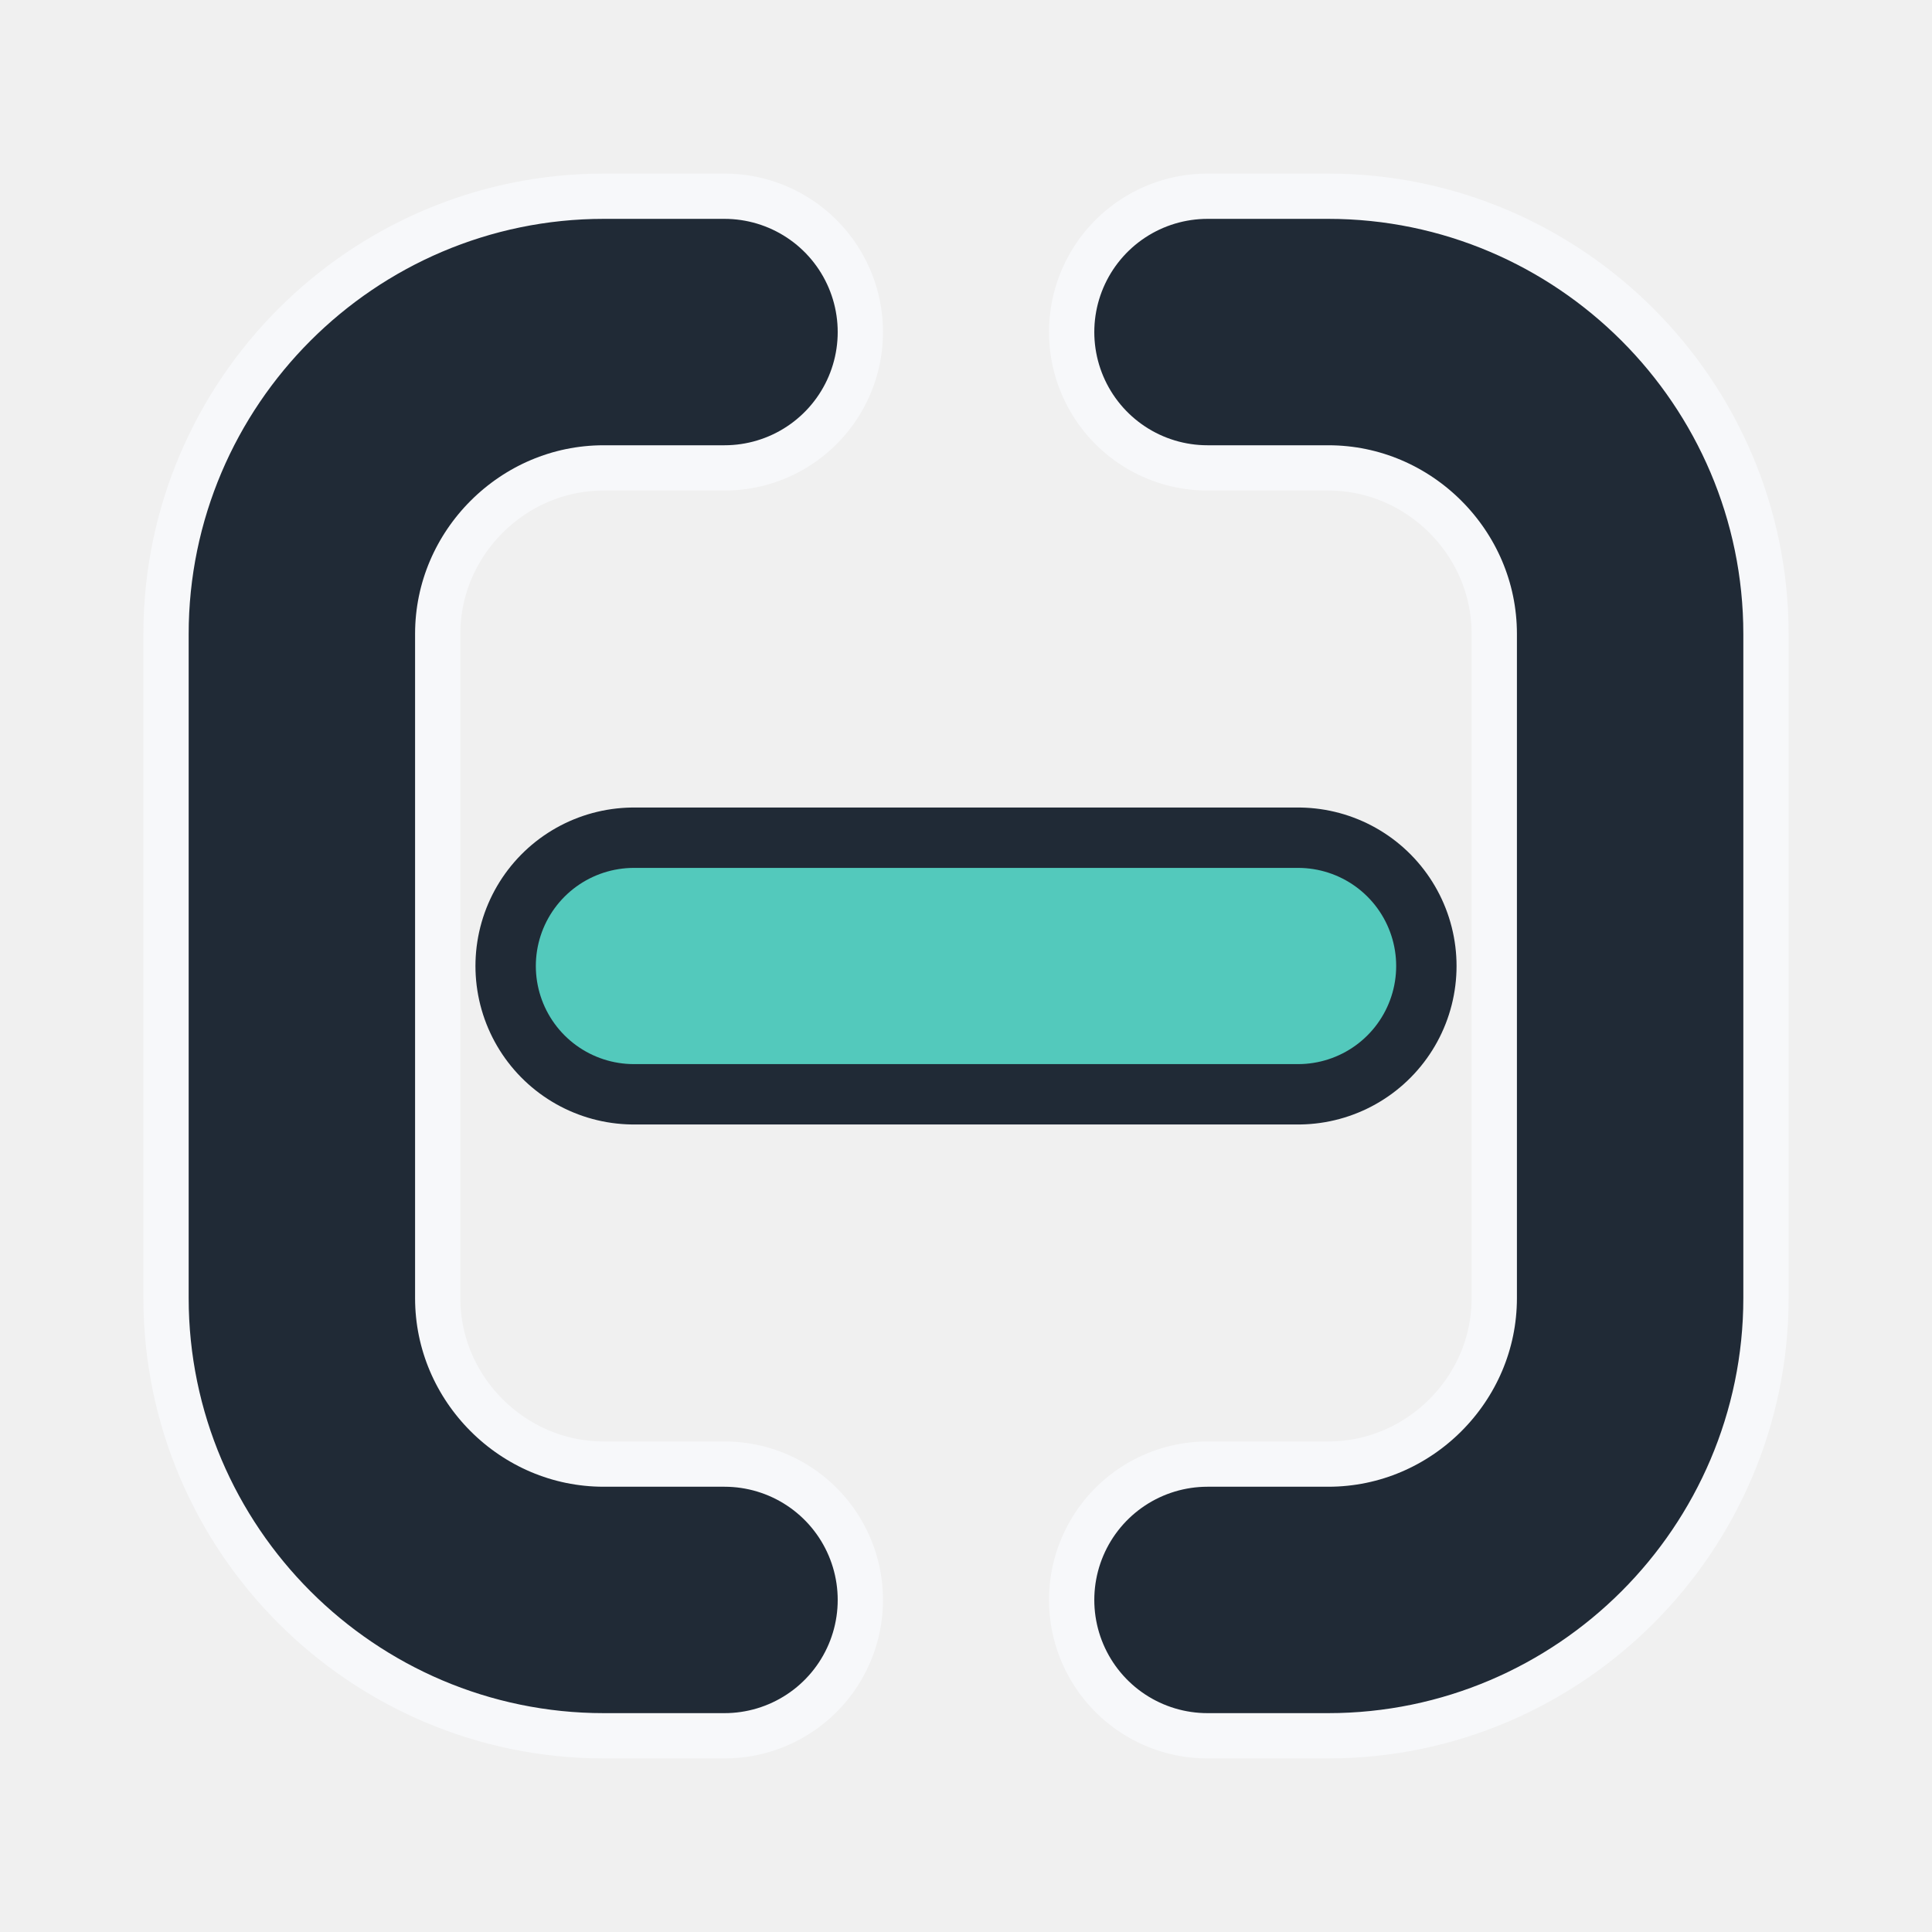
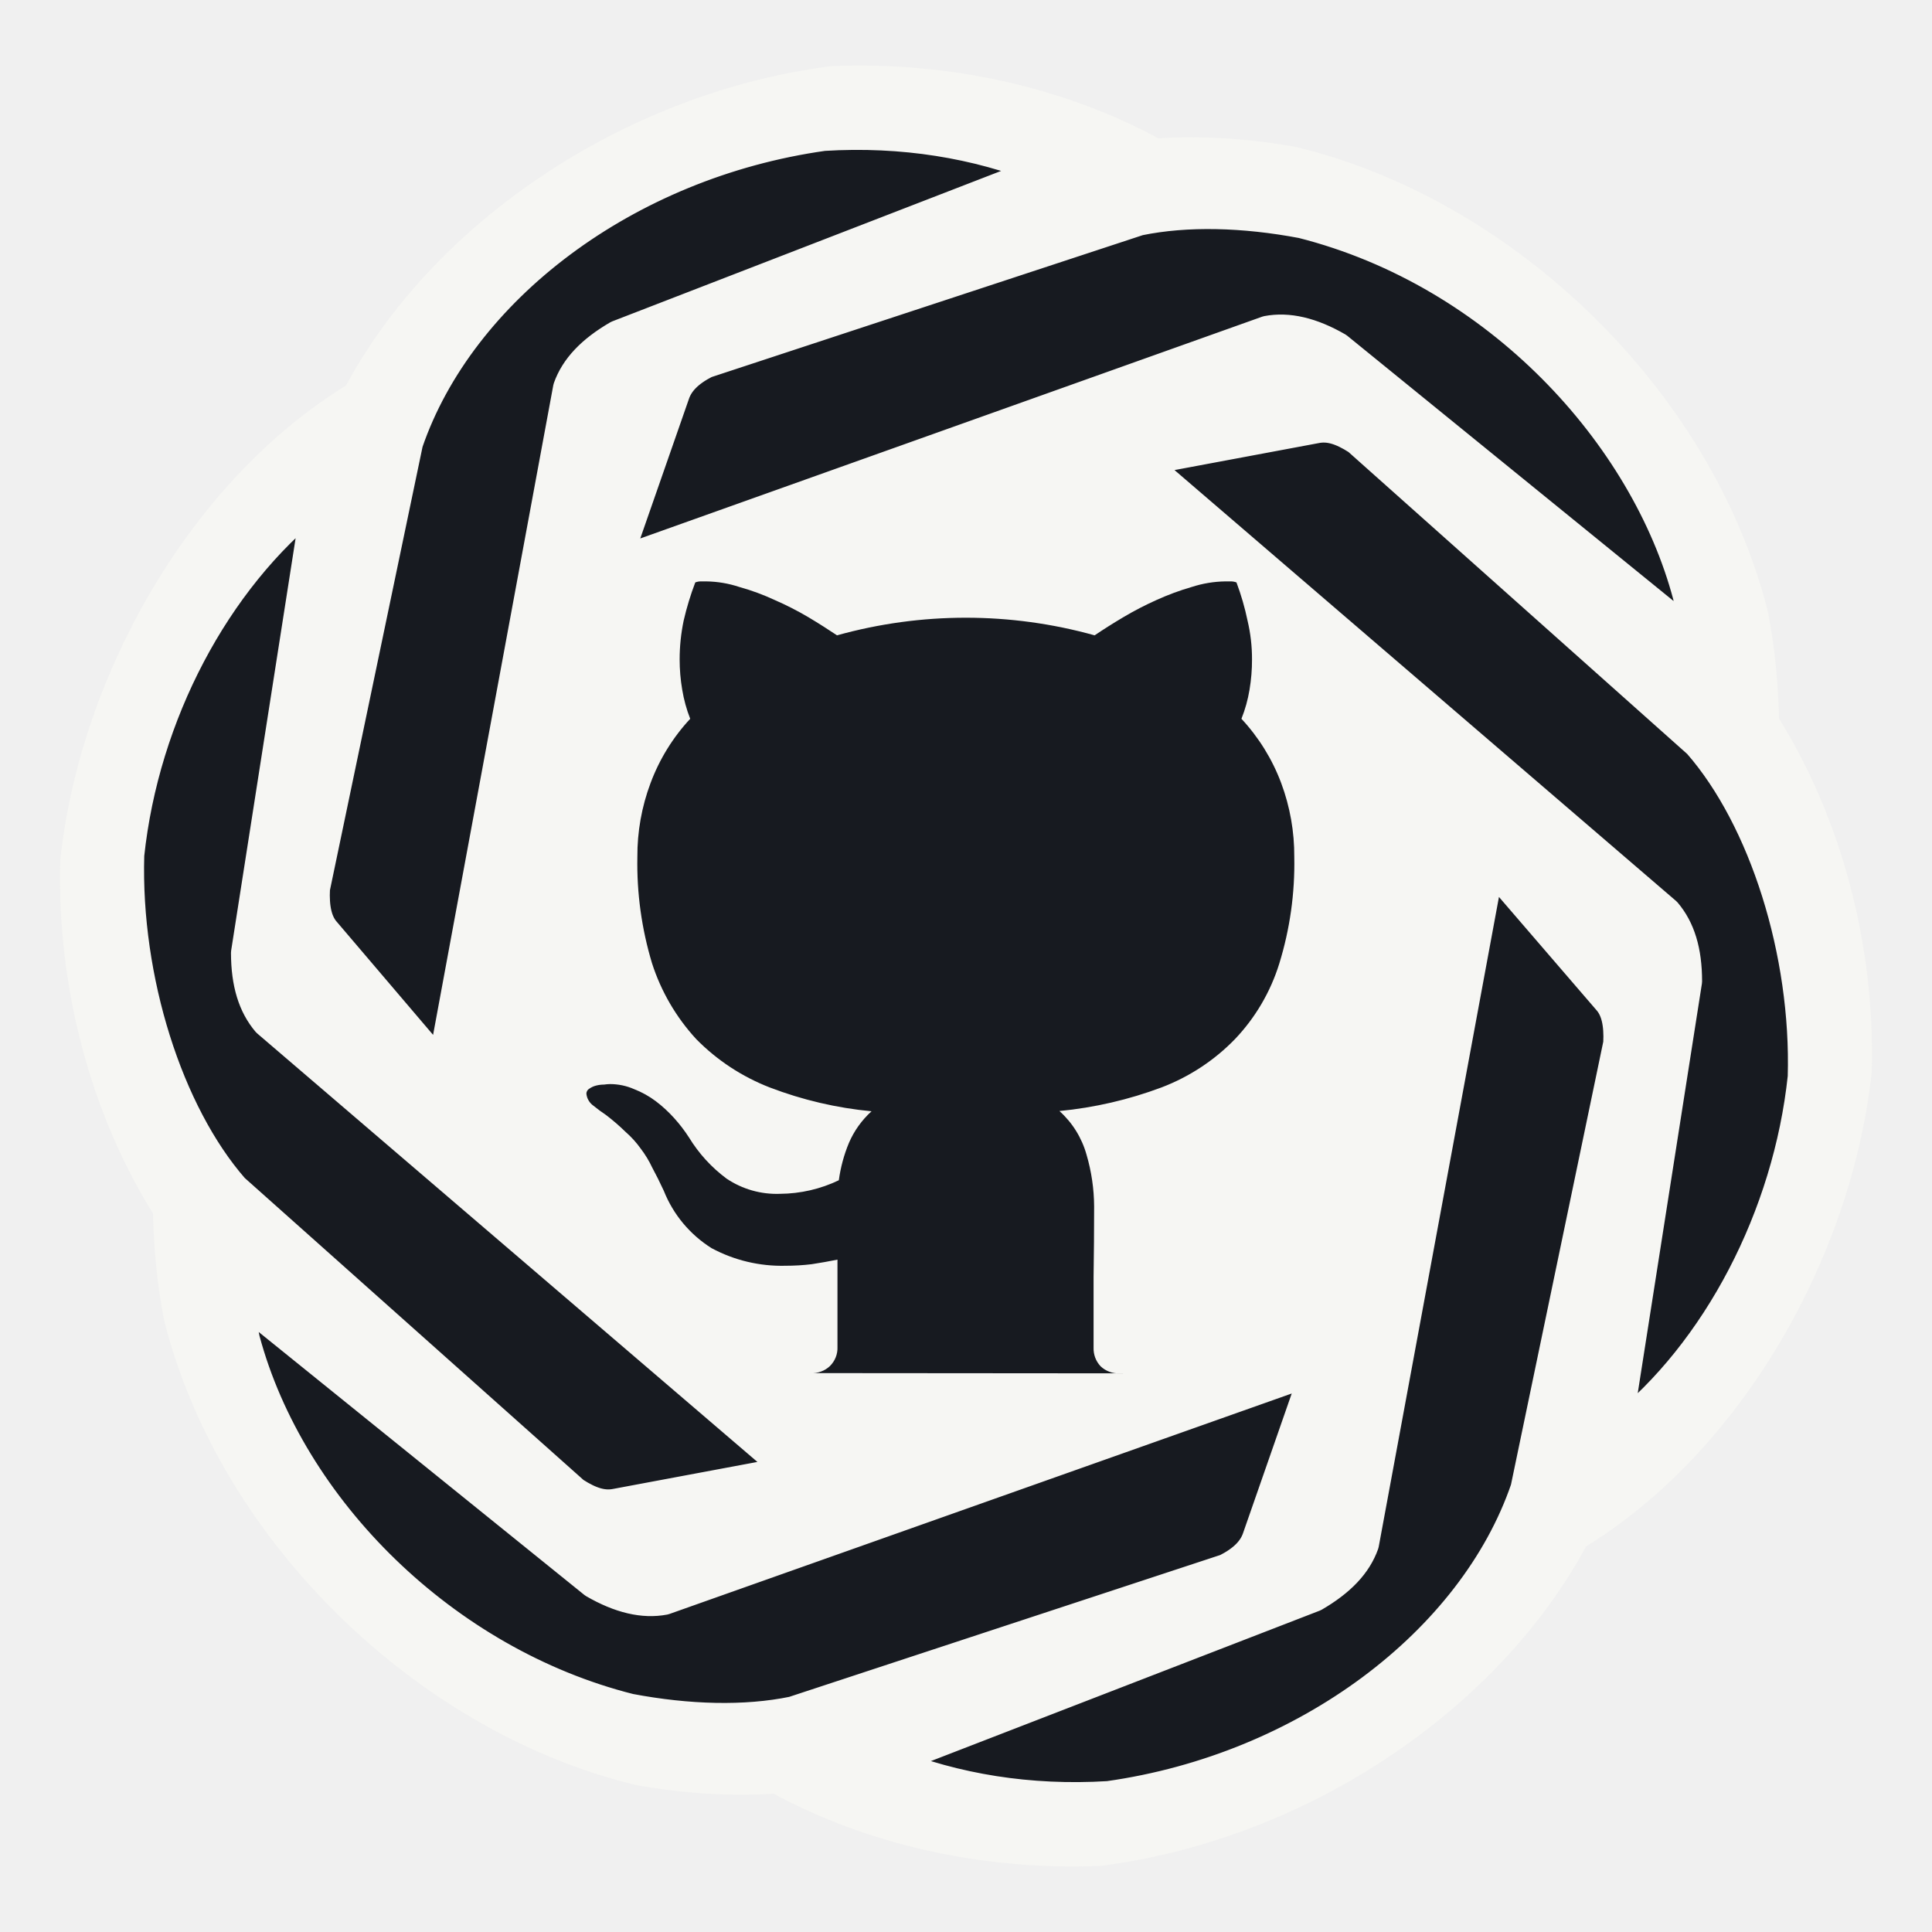
- <svg xmlns="http://www.w3.org/2000/svg" width="1024" height="1024" viewBox="0 0 256 256">
-   <g fill="none" stroke-linecap="round" stroke-linejoin="round">
-     <path d="M96 44H80C58 44 40 62 40 84V172C40 194 58 212 80 212H96M160 44H176C198 44 216 62 216 84V172C216 194 198 212 176 212H160" stroke="#f7f8fa" stroke-width="42" />
-     <path d="M96 44H80C58 44 40 62 40 84V172C40 194 58 212 80 212H96M160 44H176C198 44 216 62 216 84V172C216 194 198 212 176 212H160" stroke="#202a36" stroke-width="30" />
-     <path d="M84 128H172" stroke="#202a36" stroke-width="42" />
-     <path d="M84 128H172" stroke="#53c9bc" stroke-width="26" />
-   </g>
+ <svg xmlns="http://www.w3.org/2000/svg" width="1024" height="1024" viewBox="20 20 216 216" role="img" aria-labelledby="github-adapter-title github-adapter-description">
+   <defs>
+     <clipPath id="github-adapter-cat-crop">
+       <rect width="256" height="171" />
+     </clipPath>
+     <mask id="github-adapter-cutout" maskUnits="userSpaceOnUse" x="0" y="0" width="256" height="256" style="mask-type:luminance">
+       <rect width="256" height="256" fill="white" />
+       <path d="M15.163 22.351H15.07C15 22.355 14.93 22.345 14.865 22.32C14.799 22.296 14.739 22.259 14.688 22.211C14.641 22.161 14.604 22.103 14.58 22.039C14.556 21.975 14.545 21.907 14.547 21.839V20.433C14.554 19.965 14.558 19.494 14.558 19.017C14.556 18.669 14.505 18.322 14.407 17.988C14.313 17.651 14.126 17.348 13.865 17.114C14.562 17.047 15.248 16.888 15.903 16.643C16.456 16.432 16.957 16.104 17.369 15.679C17.776 15.252 18.079 14.736 18.254 14.172C18.467 13.483 18.568 12.764 18.554 12.043C18.557 11.539 18.469 11.039 18.293 10.567C18.115 10.091 17.845 9.655 17.499 9.283C17.574 9.095 17.628 8.9 17.661 8.7C17.694 8.501 17.711 8.299 17.71 8.097C17.711 7.837 17.681 7.577 17.621 7.324C17.567 7.064 17.493 6.809 17.4 6.561C17.365 6.547 17.327 6.54 17.289 6.54H17.179C16.95 6.543 16.723 6.581 16.505 6.652C16.265 6.721 16.03 6.809 15.802 6.912C15.575 7.014 15.354 7.128 15.141 7.255C14.926 7.382 14.736 7.504 14.568 7.617C12.886 7.148 11.107 7.148 9.425 7.617C9.254 7.504 9.067 7.382 8.853 7.255C8.636 7.127 8.412 7.012 8.181 6.912C7.953 6.806 7.718 6.719 7.476 6.652C7.262 6.581 7.039 6.543 6.814 6.54H6.705C6.667 6.54 6.63 6.547 6.595 6.561C6.5 6.81 6.423 7.064 6.363 7.324C6.31 7.578 6.283 7.837 6.283 8.097C6.283 8.299 6.3 8.501 6.334 8.7C6.367 8.9 6.42 9.095 6.494 9.283C6.148 9.655 5.879 10.092 5.702 10.567C5.525 11.039 5.436 11.539 5.439 12.043C5.425 12.76 5.524 13.475 5.731 14.162C5.912 14.726 6.214 15.244 6.615 15.679C7.03 16.101 7.53 16.429 8.081 16.643C8.734 16.893 9.418 17.053 10.114 17.119C9.92 17.295 9.765 17.511 9.662 17.752C9.563 17.99 9.496 18.24 9.461 18.496C9.095 18.672 8.693 18.764 8.287 18.767C7.909 18.781 7.536 18.675 7.222 18.465C6.921 18.242 6.665 17.962 6.47 17.642C6.383 17.507 6.285 17.379 6.178 17.26C6.065 17.134 5.941 17.019 5.806 16.917C5.674 16.818 5.528 16.737 5.374 16.677C5.222 16.61 5.058 16.576 4.893 16.576C4.852 16.577 4.812 16.58 4.773 16.586C4.718 16.586 4.664 16.593 4.611 16.607C4.565 16.619 4.521 16.639 4.481 16.667C4.463 16.677 4.448 16.691 4.438 16.708C4.427 16.726 4.422 16.746 4.421 16.766C4.426 16.814 4.44 16.861 4.465 16.902C4.489 16.944 4.522 16.98 4.562 17.008C4.654 17.082 4.731 17.139 4.793 17.179L4.822 17.2C4.956 17.303 5.084 17.414 5.205 17.532C5.317 17.63 5.418 17.741 5.505 17.863C5.595 17.981 5.673 18.109 5.736 18.244C5.809 18.378 5.886 18.532 5.967 18.707C6.155 19.18 6.489 19.581 6.921 19.852C7.374 20.095 7.882 20.216 8.397 20.203C8.571 20.203 8.746 20.193 8.919 20.172C9.091 20.145 9.262 20.116 9.434 20.081V21.825C9.437 21.895 9.425 21.966 9.399 22.031C9.373 22.097 9.333 22.156 9.283 22.206C9.232 22.254 9.172 22.291 9.106 22.315C9.04 22.339 8.971 22.35 8.901 22.346H8.839Z" transform="translate(60.8 48.376) scale(5.6)" fill="black" />
+     </mask>
+   </defs>
+   <path d="M142.95 227.007C165.75 224.055 186.669 209.645 196.113 191.755C213.245 181.413 225.477 160.073 227.675 139.657C228.003 125.819 224.335 111.962 217.309 100.815C217.233 96.753 216.867 92.743 216.092 88.736C209.86 64.196 187.853 43.536 164.44 37.972C159.241 37.064 154.209 36.742 149.137 37.085C139.133 31.581 126.506 28.439 113.05 28.993C90.25 31.945 69.331 46.354 59.887 64.244C42.755 74.587 30.523 95.927 28.325 116.343C27.998 130.181 31.665 144.038 38.691 155.185C38.767 159.247 39.134 163.256 39.909 167.265C46.141 191.804 68.147 212.464 91.56 218.028C96.759 218.936 101.792 219.257 106.864 218.915C116.866 224.419 129.492 227.561 142.95 227.007Z" fill="#171A20" />
+   <path d="M88.973 82.829L95.5 64.107C95.939 62.788 96.997 61.661 98.933 60.675L147.367 44.736C152.699 43.64 159.046 43.813 165.559 45.044C187.427 50.592 203.874 68.703 208.63 86.646C208.938 88.025 209.283 89.62 209.489 91.192L169.609 58.774C166.657 57.068 164.017 56.46 161.653 56.911L88.973 82.829ZM200.835 179.883L208.695 129.719C208.695 126.279 207.908 123.786 206.345 121.943L147.74 71.595L167.145 67.965C168.522 67.692 169.894 68.072 171.723 69.249L209.779 103.175C217.141 111.593 221.873 126.52 221.47 140.404C219.831 155.887 211.949 171.075 200.835 179.881L200.835 179.883ZM69.38 139.293L56.461 124.127C55.529 123.089 55.182 121.493 55.293 119.336L65.696 69.526C71.533 52.503 90.012 38.378 112.089 35.273C120.9 34.733 129.186 36.1 136.543 39.038L89.023 57.423C86.071 59.14 84.243 61.061 83.432 63.358L69.382 139.296L69.38 139.293ZM143.911 220.727C135.1 221.268 126.814 219.901 119.458 216.963L166.976 198.578C169.929 196.861 171.757 194.94 172.568 192.644L186.619 116.707L199.677 131.866C200.607 132.901 200.954 134.495 200.843 136.648L190.474 186.416C184.639 203.447 165.987 217.622 143.911 220.727L143.911 220.727ZM84.276 186.75L46.22 152.825C38.858 144.406 34.126 129.48 34.529 115.595C36.197 99.914 44.178 84.882 55.311 76.067L47.424 126.525C47.429 129.97 48.221 132.469 49.79 134.319L108.257 184.404L88.853 188.034C87.476 188.307 86.104 187.927 84.276 186.75ZM90.442 210.957C69.738 205.752 52.527 188.625 47.46 169.746C47.106 168.173 46.891 166.624 46.682 165.053L86.336 197.071C89.29 198.781 91.932 199.392 94.297 198.94L167.024 173.174L160.498 191.895C160.058 193.214 159.001 194.341 157.064 195.326L108.632 211.265C103.299 212.361 96.952 212.188 90.44 210.956L90.442 210.957ZM142.95 227.007C165.75 224.055 186.669 209.645 196.113 191.755C213.245 181.413 225.477 160.073 227.675 139.657C228.003 125.819 224.335 111.962 217.309 100.815C217.233 96.753 216.867 92.743 216.092 88.736C209.86 64.196 187.853 43.536 164.44 37.972C159.241 37.064 154.209 36.742 149.137 37.085C139.133 31.581 126.506 28.439 113.05 28.993C90.25 31.945 69.331 46.354 59.887 64.244C42.755 74.587 30.523 95.927 28.325 116.343C27.998 130.181 31.665 144.038 38.691 155.185C38.767 159.247 39.134 163.256 39.909 167.265C46.141 191.804 68.147 212.464 91.56 218.028C96.759 218.936 101.792 219.257 106.864 218.915C116.866 224.419 129.492 227.561 142.95 227.007Z" fill="#F6F6F3" stroke="#F6F6F3" stroke-width="3.2" stroke-linejoin="round" mask="url(#github-adapter-cutout)" />
</svg>
